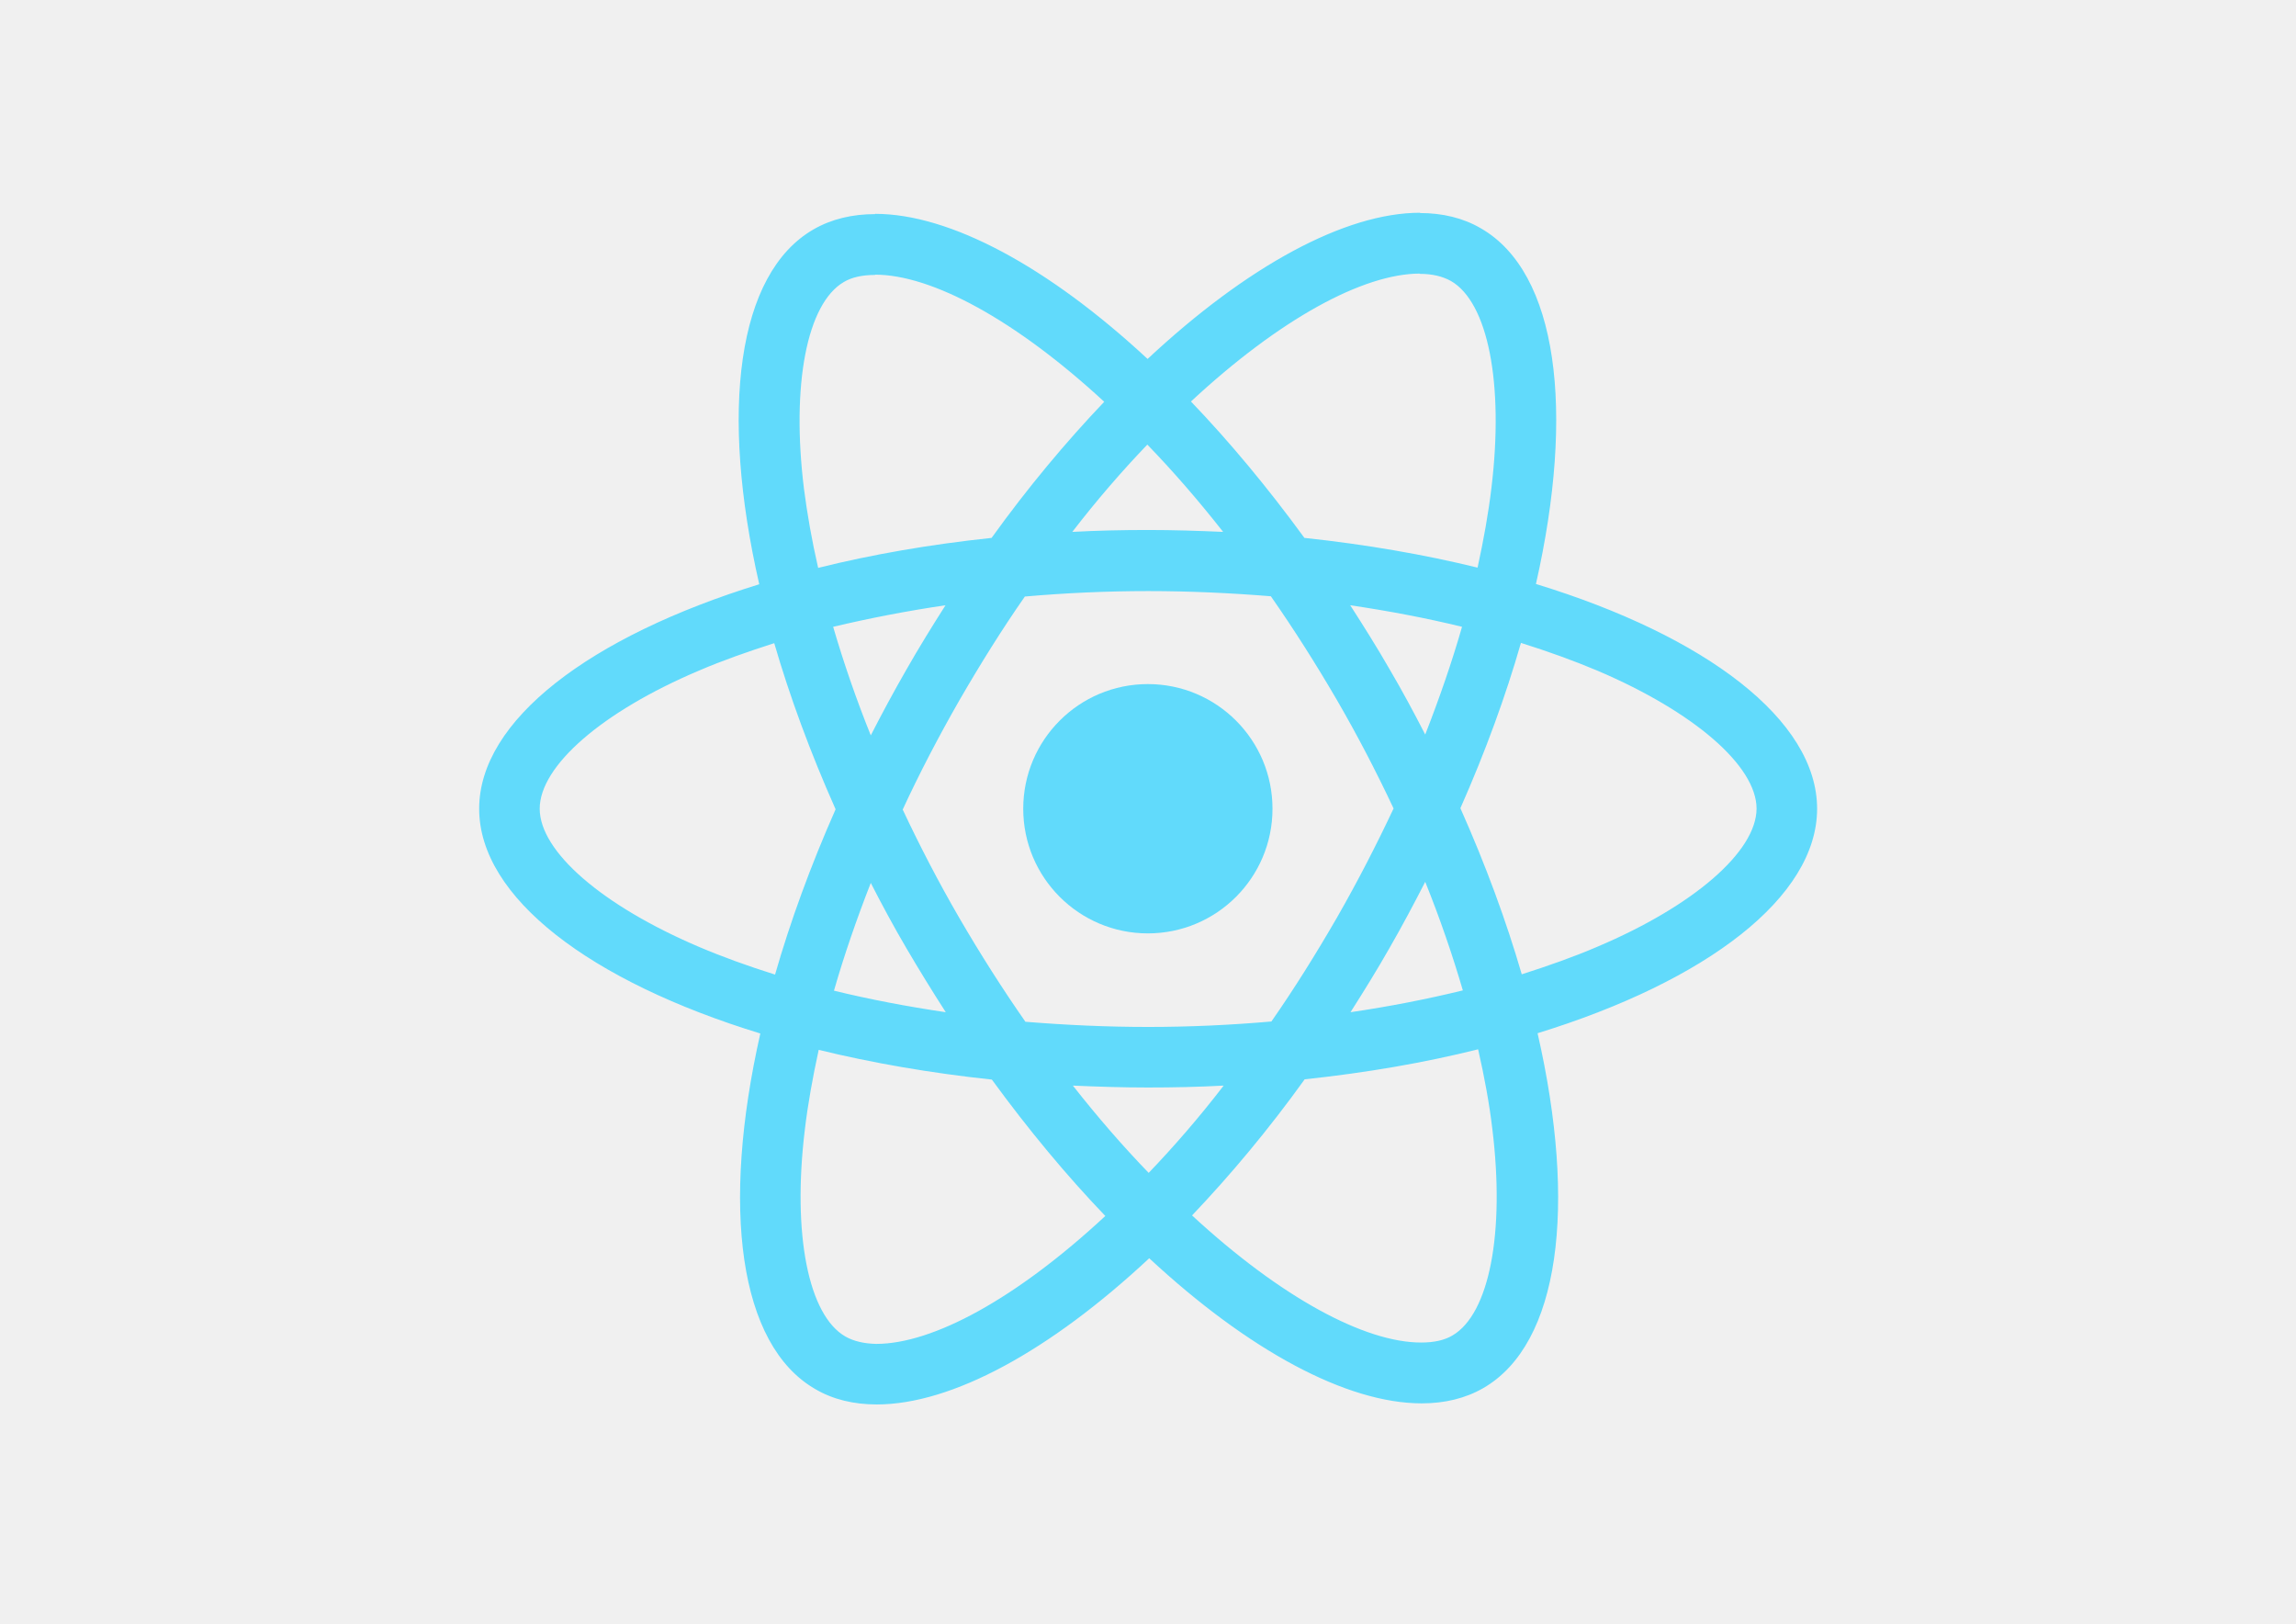
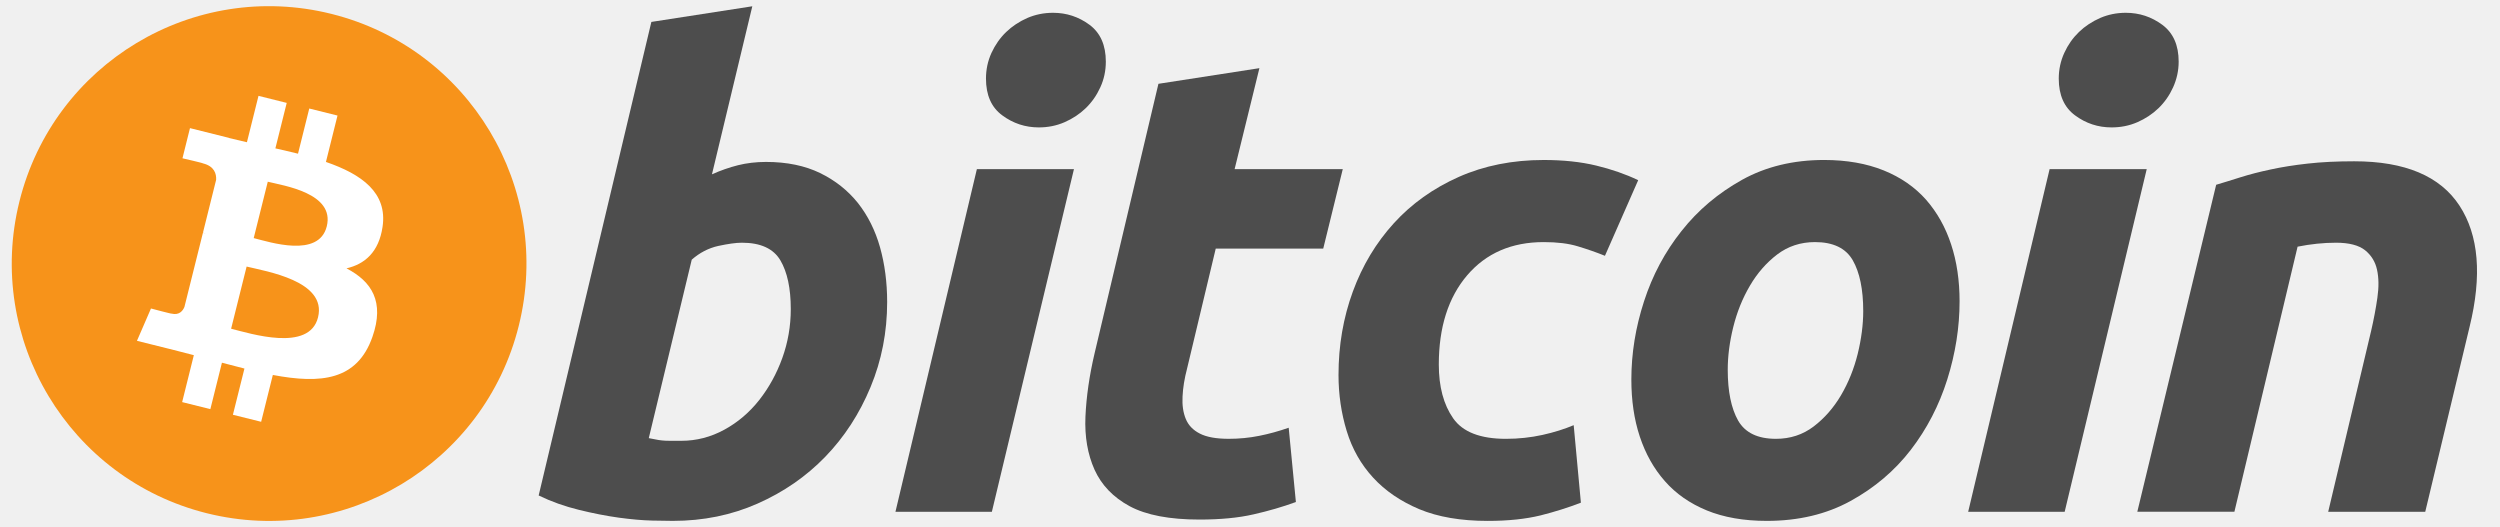
- <svg xmlns="http://www.w3.org/2000/svg" viewBox="0 0 841.9 595.3">
-   <g fill="#61DAFB">
-     <path d="M666.3 296.5c0-32.5-40.7-63.3-103.1-82.4 14.4-63.6 8-114.2-20.2-130.4-6.5-3.8-14.1-5.6-22.4-5.6v22.3c4.6 0 8.3.9 11.4 2.6 13.6 7.8 19.5 37.5 14.9 75.7-1.1 9.4-2.9 19.3-5.1 29.4-19.6-4.8-41-8.5-63.5-10.9-13.5-18.5-27.5-35.3-41.6-50 32.6-30.3 63.2-46.9 84-46.9V78c-27.5 0-63.5 19.6-99.9 53.6-36.4-33.8-72.4-53.2-99.9-53.2v22.3c20.7 0 51.4 16.5 84 46.6-14 14.7-28 31.4-41.3 49.9-22.6 2.4-44 6.1-63.6 11-2.3-10-4-19.7-5.2-29-4.7-38.2 1.1-67.9 14.6-75.8 3-1.8 6.9-2.6 11.5-2.6V78.5c-8.4 0-16 1.8-22.6 5.6-28.1 16.2-34.4 66.7-19.9 130.1-62.2 19.2-102.7 49.9-102.7 82.3 0 32.5 40.7 63.3 103.1 82.4-14.4 63.6-8 114.2 20.2 130.4 6.5 3.8 14.1 5.6 22.5 5.6 27.5 0 63.5-19.6 99.9-53.6 36.4 33.8 72.4 53.2 99.9 53.2 8.4 0 16-1.8 22.6-5.6 28.1-16.2 34.4-66.7 19.9-130.1 62-19.1 102.5-49.9 102.5-82.3zm-130.2-66.7c-3.7 12.9-8.3 26.2-13.5 39.5-4.1-8-8.4-16-13.1-24-4.6-8-9.5-15.8-14.4-23.4 14.2 2.1 27.9 4.7 41 7.9zm-45.8 106.5c-7.8 13.5-15.8 26.3-24.1 38.2-14.9 1.3-30 2-45.2 2-15.1 0-30.2-.7-45-1.9-8.3-11.9-16.4-24.6-24.2-38-7.6-13.1-14.5-26.4-20.8-39.8 6.2-13.4 13.2-26.8 20.7-39.9 7.8-13.5 15.8-26.3 24.1-38.2 14.9-1.3 30-2 45.2-2 15.1 0 30.2.7 45 1.9 8.3 11.9 16.4 24.6 24.2 38 7.6 13.1 14.5 26.4 20.8 39.8-6.3 13.4-13.2 26.8-20.7 39.9zm32.3-13c5.4 13.4 10 26.8 13.8 39.8-13.1 3.2-26.9 5.9-41.2 8 4.9-7.7 9.8-15.6 14.4-23.7 4.6-8 8.9-16.1 13-24.1zM421.2 430c-9.3-9.6-18.6-20.3-27.8-32 9 .4 18.2.7 27.5.7 9.4 0 18.7-.2 27.8-.7-9 11.7-18.3 22.4-27.5 32zm-74.4-58.9c-14.2-2.1-27.9-4.7-41-7.9 3.7-12.9 8.3-26.2 13.5-39.5 4.1 8 8.4 16 13.1 24 4.7 8 9.5 15.8 14.4 23.4zM420.7 163c9.3 9.6 18.6 20.3 27.8 32-9-.4-18.2-.7-27.5-.7-9.4 0-18.7.2-27.8.7 9-11.7 18.3-22.4 27.5-32zm-74 58.9c-4.9 7.7-9.8 15.6-14.4 23.7-4.6 8-8.9 16-13 24-5.4-13.4-10-26.8-13.8-39.8 13.1-3.1 26.9-5.8 41.2-7.9zm-90.5 125.2c-35.4-15.1-58.3-34.9-58.3-50.6 0-15.7 22.9-35.6 58.3-50.6 8.6-3.7 18-7 27.7-10.1 5.7 19.6 13.2 40 22.5 60.9-9.2 20.8-16.6 41.1-22.2 60.6-9.9-3.1-19.3-6.5-28-10.2zM310 490c-13.6-7.8-19.5-37.5-14.9-75.7 1.1-9.4 2.9-19.3 5.1-29.4 19.6 4.8 41 8.5 63.5 10.9 13.5 18.5 27.5 35.3 41.6 50-32.6 30.3-63.2 46.9-84 46.9-4.5-.1-8.3-1-11.3-2.7zm237.2-76.2c4.7 38.2-1.1 67.9-14.6 75.8-3 1.8-6.9 2.6-11.5 2.6-20.7 0-51.4-16.5-84-46.6 14-14.7 28-31.4 41.3-49.9 22.6-2.4 44-6.1 63.6-11 2.3 10.1 4.1 19.8 5.2 29.1zm38.5-66.7c-8.6 3.7-18 7-27.7 10.1-5.7-19.6-13.2-40-22.5-60.9 9.2-20.8 16.6-41.1 22.2-60.6 9.9 3.1 19.3 6.5 28.1 10.2 35.4 15.1 58.3 34.9 58.3 50.6-.1 15.7-23 35.6-58.4 50.6zM320.8 78.4z" />
-     <circle cx="420.9" cy="296.5" r="45.7" />
-     <path d="M520.5 78.1z" />
+ <svg xmlns="http://www.w3.org/2000/svg" viewBox="0 0 190 40" version="1.1">
+   <g transform="translate(-289.6074,-341.5054)">
+     <g transform="matrix(0.6112922,0,0,0.6112922,170.8035,315.5373)">
+       <path d="m258.845 82.989c-4.274 17.143-21.637 27.576-38.782 23.301-17.138-4.274-27.571-21.638-23.295-38.78 4.272-17.145 21.635-27.579 38.775-23.305 17.144 4.274 27.576 21.64 23.302 38.784z" fill="#f7931a" />
+       <path d="m241.91 70.689c0.637-4.258-2.605-6.547-7.038-8.074l1.438-5.768-3.511-0.875-1.4 5.616c-0.923-0.23-1.871-0.447-2.813-0.662l1.41-5.653-3.509-0.875-1.439 5.766c-0.764-0.174-1.514-0.346-2.242-0.527l0.004-0.018-4.842-1.209-0.934 3.75c0 0 2.605 0.597 2.55 0.634 1.422 0.355 1.679 1.296 1.636 2.042l-1.638 6.571c0.098 0.025 0.225 0.061 0.365 0.117-0.117-0.029-0.242-0.061-0.371-0.092l-2.296 9.205c-0.174 0.432-0.615 1.08-1.609 0.834 0.035 0.051-2.552-0.637-2.552-0.637l-1.743 4.019 4.569 1.139c0.85 0.213 1.683 0.436 2.503 0.646l-1.453 5.834 3.507 0.875 1.439-5.772c0.958 0.26 1.888 0.5 2.798 0.726l-1.434 5.745 3.511 0.875 1.453-5.823c5.987 1.133 10.489 0.676 12.384-4.739 1.527-4.36-0.076-6.875-3.226-8.515 2.294-0.529 4.022-2.038 4.483-5.155zm-8.022 11.249c-1.085 4.36-8.426 2.003-10.806 1.412l1.928-7.729c2.38 0.594 10.012 1.77 8.878 6.317zm1.086-11.312c-0.99 3.966-7.1 1.951-9.082 1.457l1.748-7.01c1.982 0.494 8.365 1.416 7.334 5.553z" fill="#fff" />
+       <g fill="#4d4d4d">
+         <path d="m289.581 62.613c2.595 0 4.837 0.465 6.721 1.378 1.893 0.922 3.455 2.164 4.708 3.726 1.236 1.57 2.156 3.405 2.75 5.508 0.59 2.109 0.886 4.376 0.886 6.803 0 3.728-0.683 7.25-2.062 10.57-1.379 3.325-3.25 6.209-5.63 8.669-2.378 2.457-5.186 4.394-8.424 5.825-3.233 1.432-6.748 2.148-10.522 2.148-0.488 0-1.346-0.014-2.558-0.039-1.212-0.025-2.605-0.15-4.165-0.361-1.57-0.219-3.23-0.543-4.983-0.977-1.752-0.426-3.416-1.023-4.983-1.781l14.012-58.876 12.55-1.945-5.017 20.893c1.074-0.484 2.156-0.859 3.236-1.132 1.081-0.269 2.241-0.409 3.481-0.409zm-10.527 34.671c1.89 0 3.671-0.465 5.344-1.378 1.678-0.914 3.126-2.148 4.339-3.685 1.213-1.544 2.173-3.283 2.873-5.226 0.7-1.943 1.054-3.97 1.054-6.079 0-2.591-0.433-4.612-1.296-6.073-0.863-1.455-2.46-2.187-4.779-2.187-0.76 0-1.739 0.145-2.953 0.404-1.218 0.275-2.308 0.846-3.285 1.705l-5.342 22.188c0.322 0.057 0.607 0.111 0.85 0.162 0.238 0.055 0.501 0.094 0.763 0.121 0.277 0.031 0.594 0.047 0.977 0.047 0.383 0 0.862 0.001 1.455 0.001z" />
+         <path d="M317.664 106.108H305.677L315.8 63.511h12.069l-10.205 42.597zm5.833-47.787c-1.673 0-3.19-0.498-4.536-1.496-1.357-0.992-2.029-2.519-2.029-4.577 0-1.132 0.23-2.194 0.686-3.196 0.463-1 1.068-1.861 1.826-2.593 0.757-0.726 1.634-1.306 2.63-1.743 1.002-0.43 2.068-0.645 3.204-0.645 1.672 0 3.181 0.498 4.532 1.496 1.346 1.003 2.023 2.53 2.023 4.577 0 1.136-0.229 2.202-0.689 3.202-0.457 1-1.062 1.861-1.82 2.593-0.751 0.727-1.636 1.305-2.63 1.738-1.003 0.437-2.065 0.644-3.197 0.644z" />
+         <path d="m338.372 52.9 12.555-1.945-3.083 12.556h13.446l-2.428 9.878h-13.365l-3.56 14.9c-0.328 1.242-0.514 2.402-0.566 3.48-0.059 1.083 0.078 2.013 0.402 2.796 0.322 0.785 0.901 1.39 1.741 1.818 0.836 0.435 2.033 0.654 3.603 0.654 1.293 0 2.553-0.123 3.771-0.367 1.211-0.24 2.438-0.574 3.68-1.011l0.894 9.236c-1.62 0.594-3.374 1.105-5.264 1.535-1.893 0.436-4.134 0.646-6.724 0.646-3.724 0-6.611-0.553-8.668-1.654-2.054-1.109-3.506-2.624-4.375-4.542-0.857-1.911-1.24-4.114-1.133-6.596 0.111-2.488 0.486-5.103 1.133-7.857L338.372 52.9z" />
+         <path d="m360.761 89.103c0-3.669 0.594-7.129 1.781-10.368 1.185-3.242 2.892-6.077 5.107-8.51 2.207-2.421 4.896-4.339 8.061-5.747 3.15-1.4 6.677-2.106 10.564-2.106 2.433 0 4.606 0.23 6.518 0.691 1.92 0.465 3.657 1.066 5.228 1.82l-4.134 9.4c-1.08-0.438-2.201-0.824-3.36-1.174-1.16-0.357-2.576-0.529-4.251-0.529-4.001 0-7.164 1.379-9.518 4.128-2.345 2.751-3.526 6.454-3.526 11.099 0 2.753 0.594 4.979 1.786 6.682 1.186 1.703 3.377 2.55 6.558 2.55 1.57 0 3.085-0.164 4.536-0.484 1.462-0.324 2.753-0.732 3.89-1.214l0.895 9.636c-1.516 0.588-3.188 1.119-5.022 1.584-1.838 0.449-4.026 0.682-6.563 0.682-3.349 0-6.184-0.49-8.503-1.455-2.32-0.98-4.237-2.281-5.747-3.929-1.518-1.652-2.608-3.581-3.282-5.795-0.674-2.212-1.018-4.536-1.018-6.961z" />
+         <path d="m414.009 107.241c-2.861 0-5.346-0.436-7.454-1.299-2.102-0.863-3.843-2.074-5.22-3.644-1.379-1.562-2.411-3.413-3.118-5.546-0.707-2.132-1.047-4.493-1.047-7.08 0-3.245 0.521-6.489 1.574-9.724 1.048-3.242 2.603-6.155 4.661-8.744 2.042-2.593 4.561-4.713 7.527-6.366 2.963-1.642 6.371-2.468 10.199-2.468 2.809 0 5.281 0.437 7.418 1.3 2.127 0.861 3.879 2.082 5.264 3.644 1.37 1.57 2.411 3.413 3.111 5.549 0.705 2.128 1.053 4.495 1.053 7.084 0 3.235-0.514 6.479-1.534 9.724-1.021 3.229-2.536 6.149-4.536 8.744-1.996 2.589-4.492 4.708-7.49 6.354-2.994 1.646-6.466 2.472-10.408 2.472zM420 72.579c-1.777 0-3.348 0.516-4.693 1.535-1.35 1.031-2.484 2.327-3.398 3.89-0.924 1.57-1.609 3.282-2.072 5.143-0.459 1.865-0.684 3.628-0.684 5.303 0 2.703 0.436 4.808 1.293 6.323 0.869 1.507 2.43 2.265 4.699 2.265 1.783 0 3.346-0.512 4.699-1.542 1.342-1.023 2.477-2.32 3.398-3.886 0.918-1.562 1.609-3.279 2.072-5.143 0.453-1.859 0.684-3.632 0.684-5.304 0-2.696-0.434-4.806-1.299-6.319-0.864-1.507-2.432-2.265-4.699-2.265z" />
+         <path d="m451.043 106.108h-11.997l10.123-42.597h12.075l-10.201 42.597zm5.824-47.787c-1.672 0-3.188-0.498-4.532-1.496-1.35-0.992-2.028-2.519-2.028-4.577 0-1.132 0.233-2.194 0.69-3.196 0.457-1 1.066-1.861 1.824-2.593 0.753-0.726 1.638-1.306 2.632-1.743 0.996-0.43 2.062-0.645 3.194-0.645 1.676 0 3.19 0.498 4.538 1.496 1.349 1.003 2.03 2.53 2.03 4.577 0 1.136-0.242 2.202-0.695 3.202-0.453 1-1.062 1.861-1.817 2.593-0.76 0.727-1.634 1.305-2.63 1.738-1.004 0.437-2.068 0.644-3.206 0.644z" />
+         <path d="m469.878 65.452c0.91-0.266 1.926-0.586 3.031-0.934 1.109-0.348 2.348-0.672 3.732-0.964 1.369-0.301 2.914-0.545 4.613-0.734 1.699-0.193 3.635-0.287 5.786-0.287 6.322 0 10.68 1.841 13.086 5.512 2.404 3.671 2.82 8.695 1.26 15.063l-5.514 23h-12.066l5.344-22.516c0.326-1.406 0.582-2.765 0.771-4.093 0.191-1.316 0.18-2.476-0.043-3.48-0.213-0.992-0.715-1.804-1.494-2.433-0.791-0.619-1.986-0.93-3.607-0.93-1.563 0-3.153 0.168-4.776 0.492l-7.857 32.959h-12.071l9.805-40.655z" />
+       </g>
+     </g>
  </g>
</svg>
